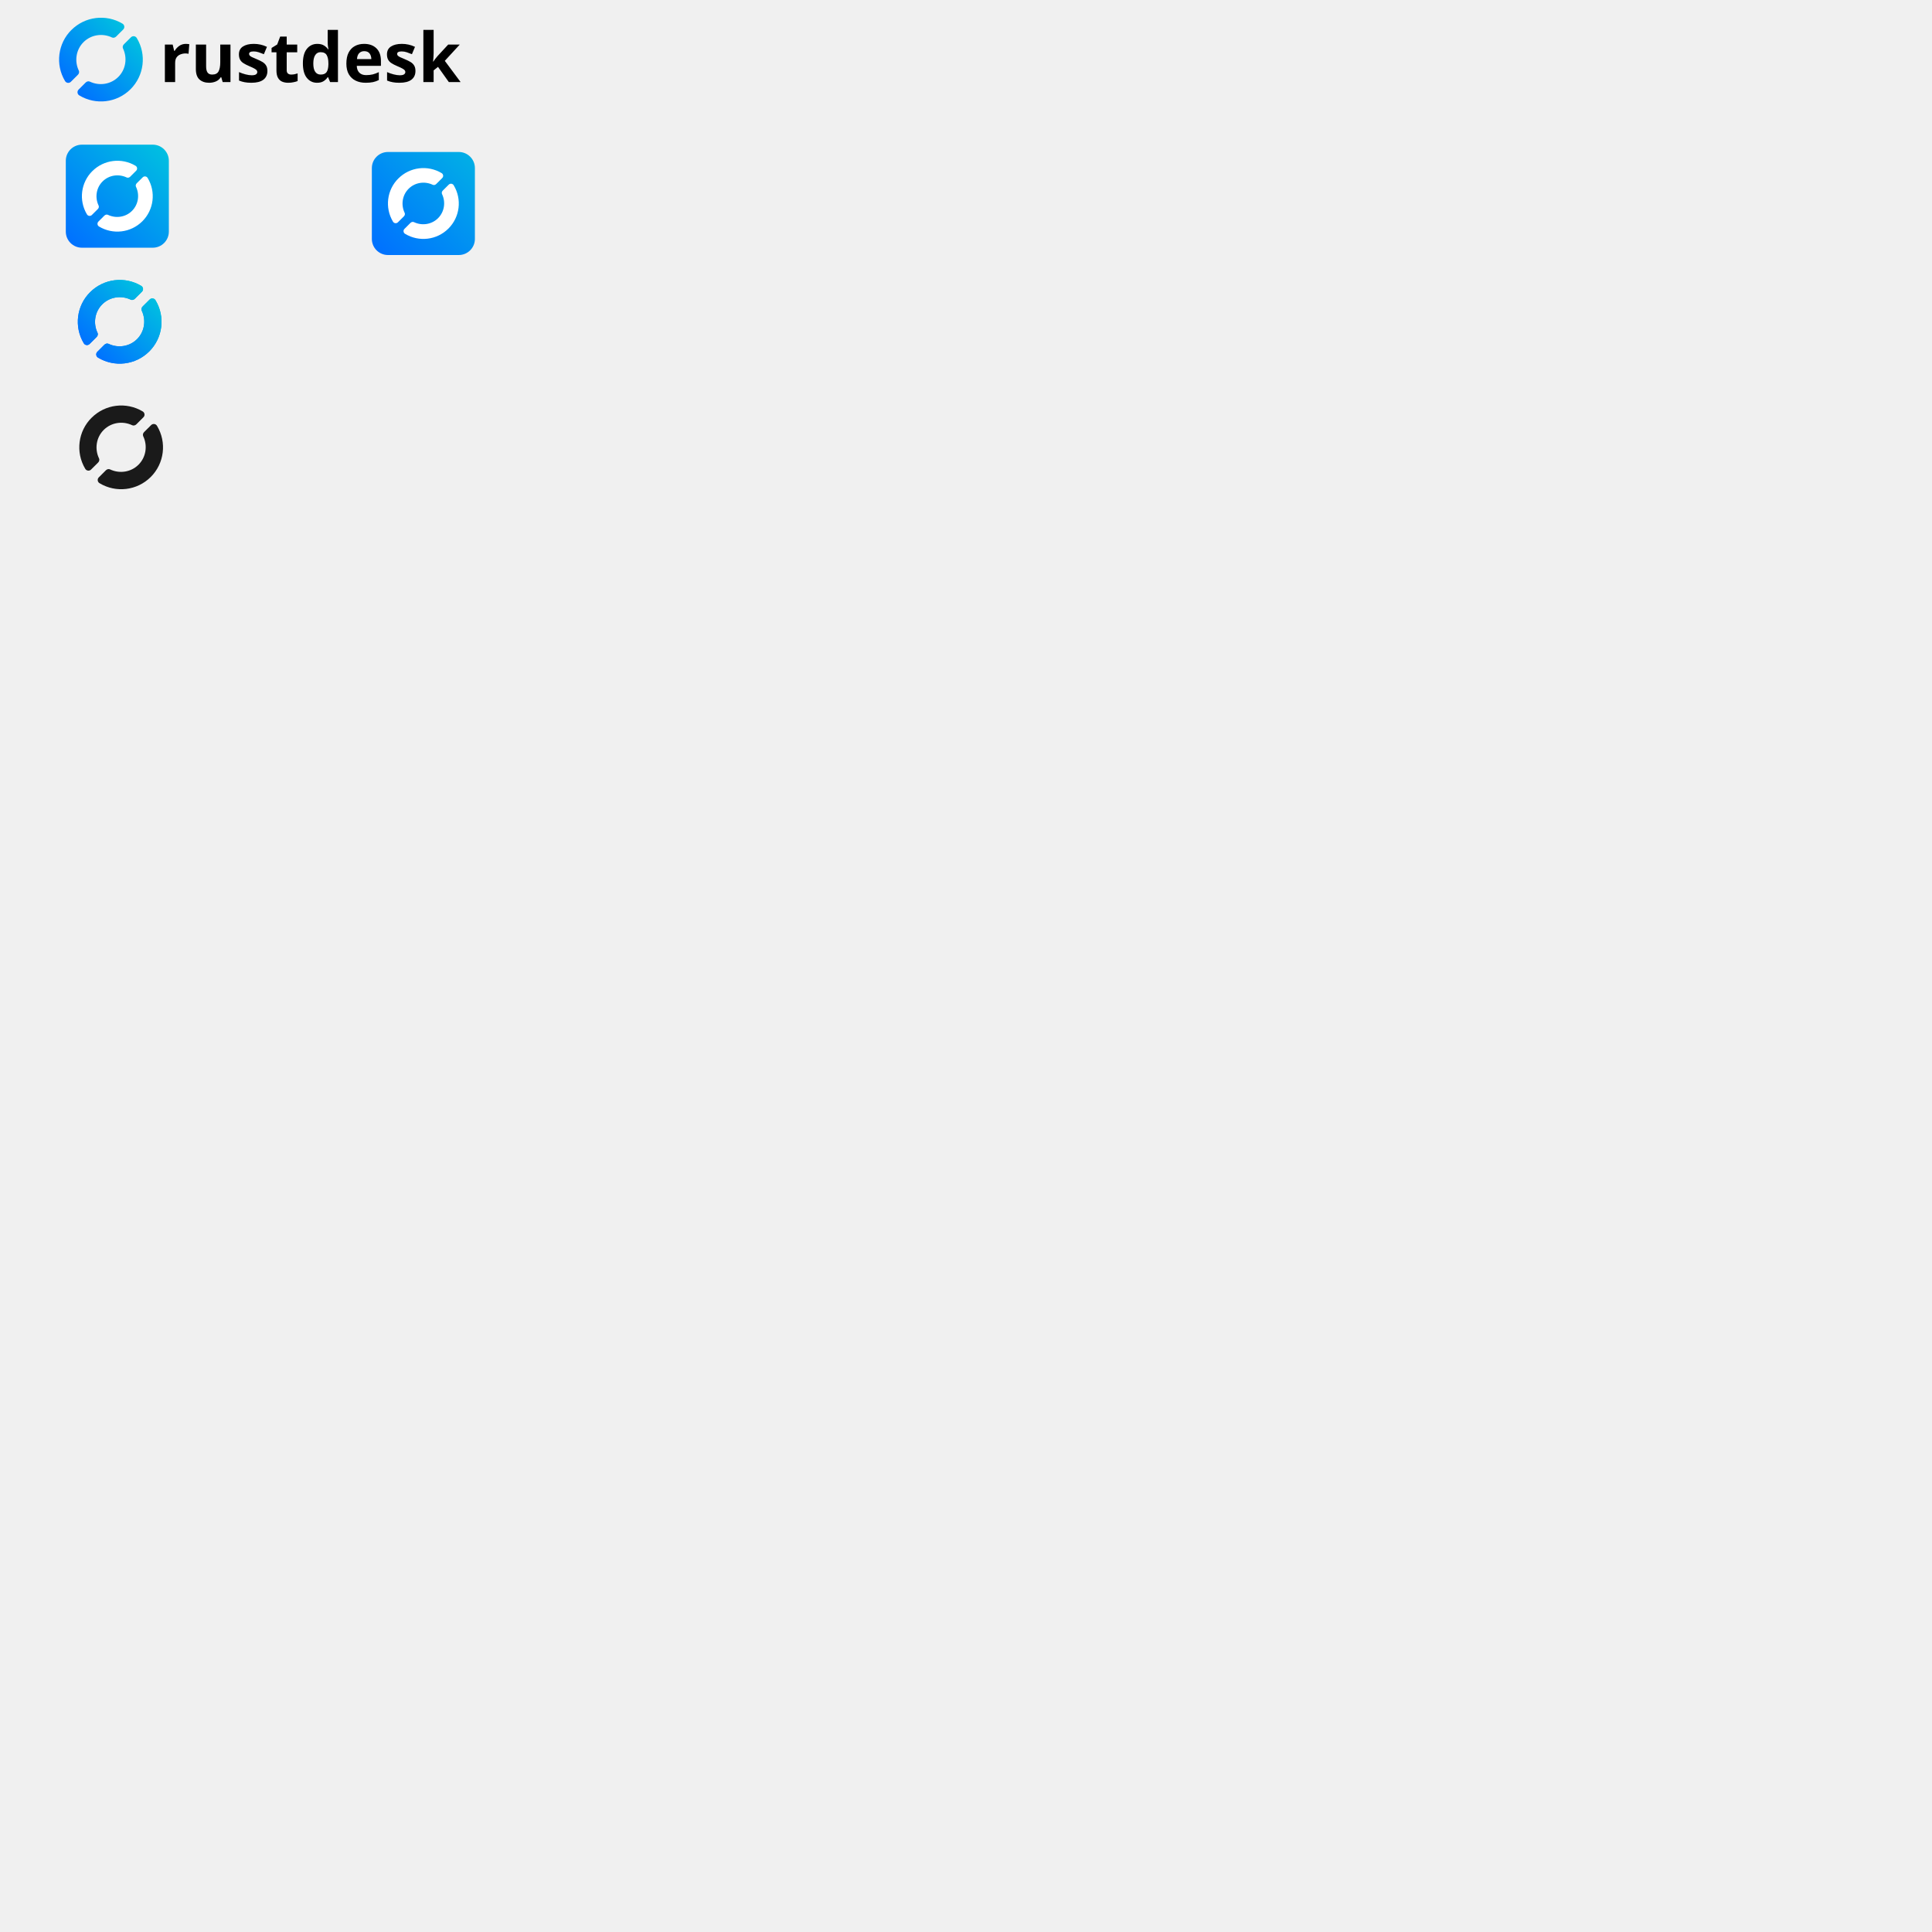
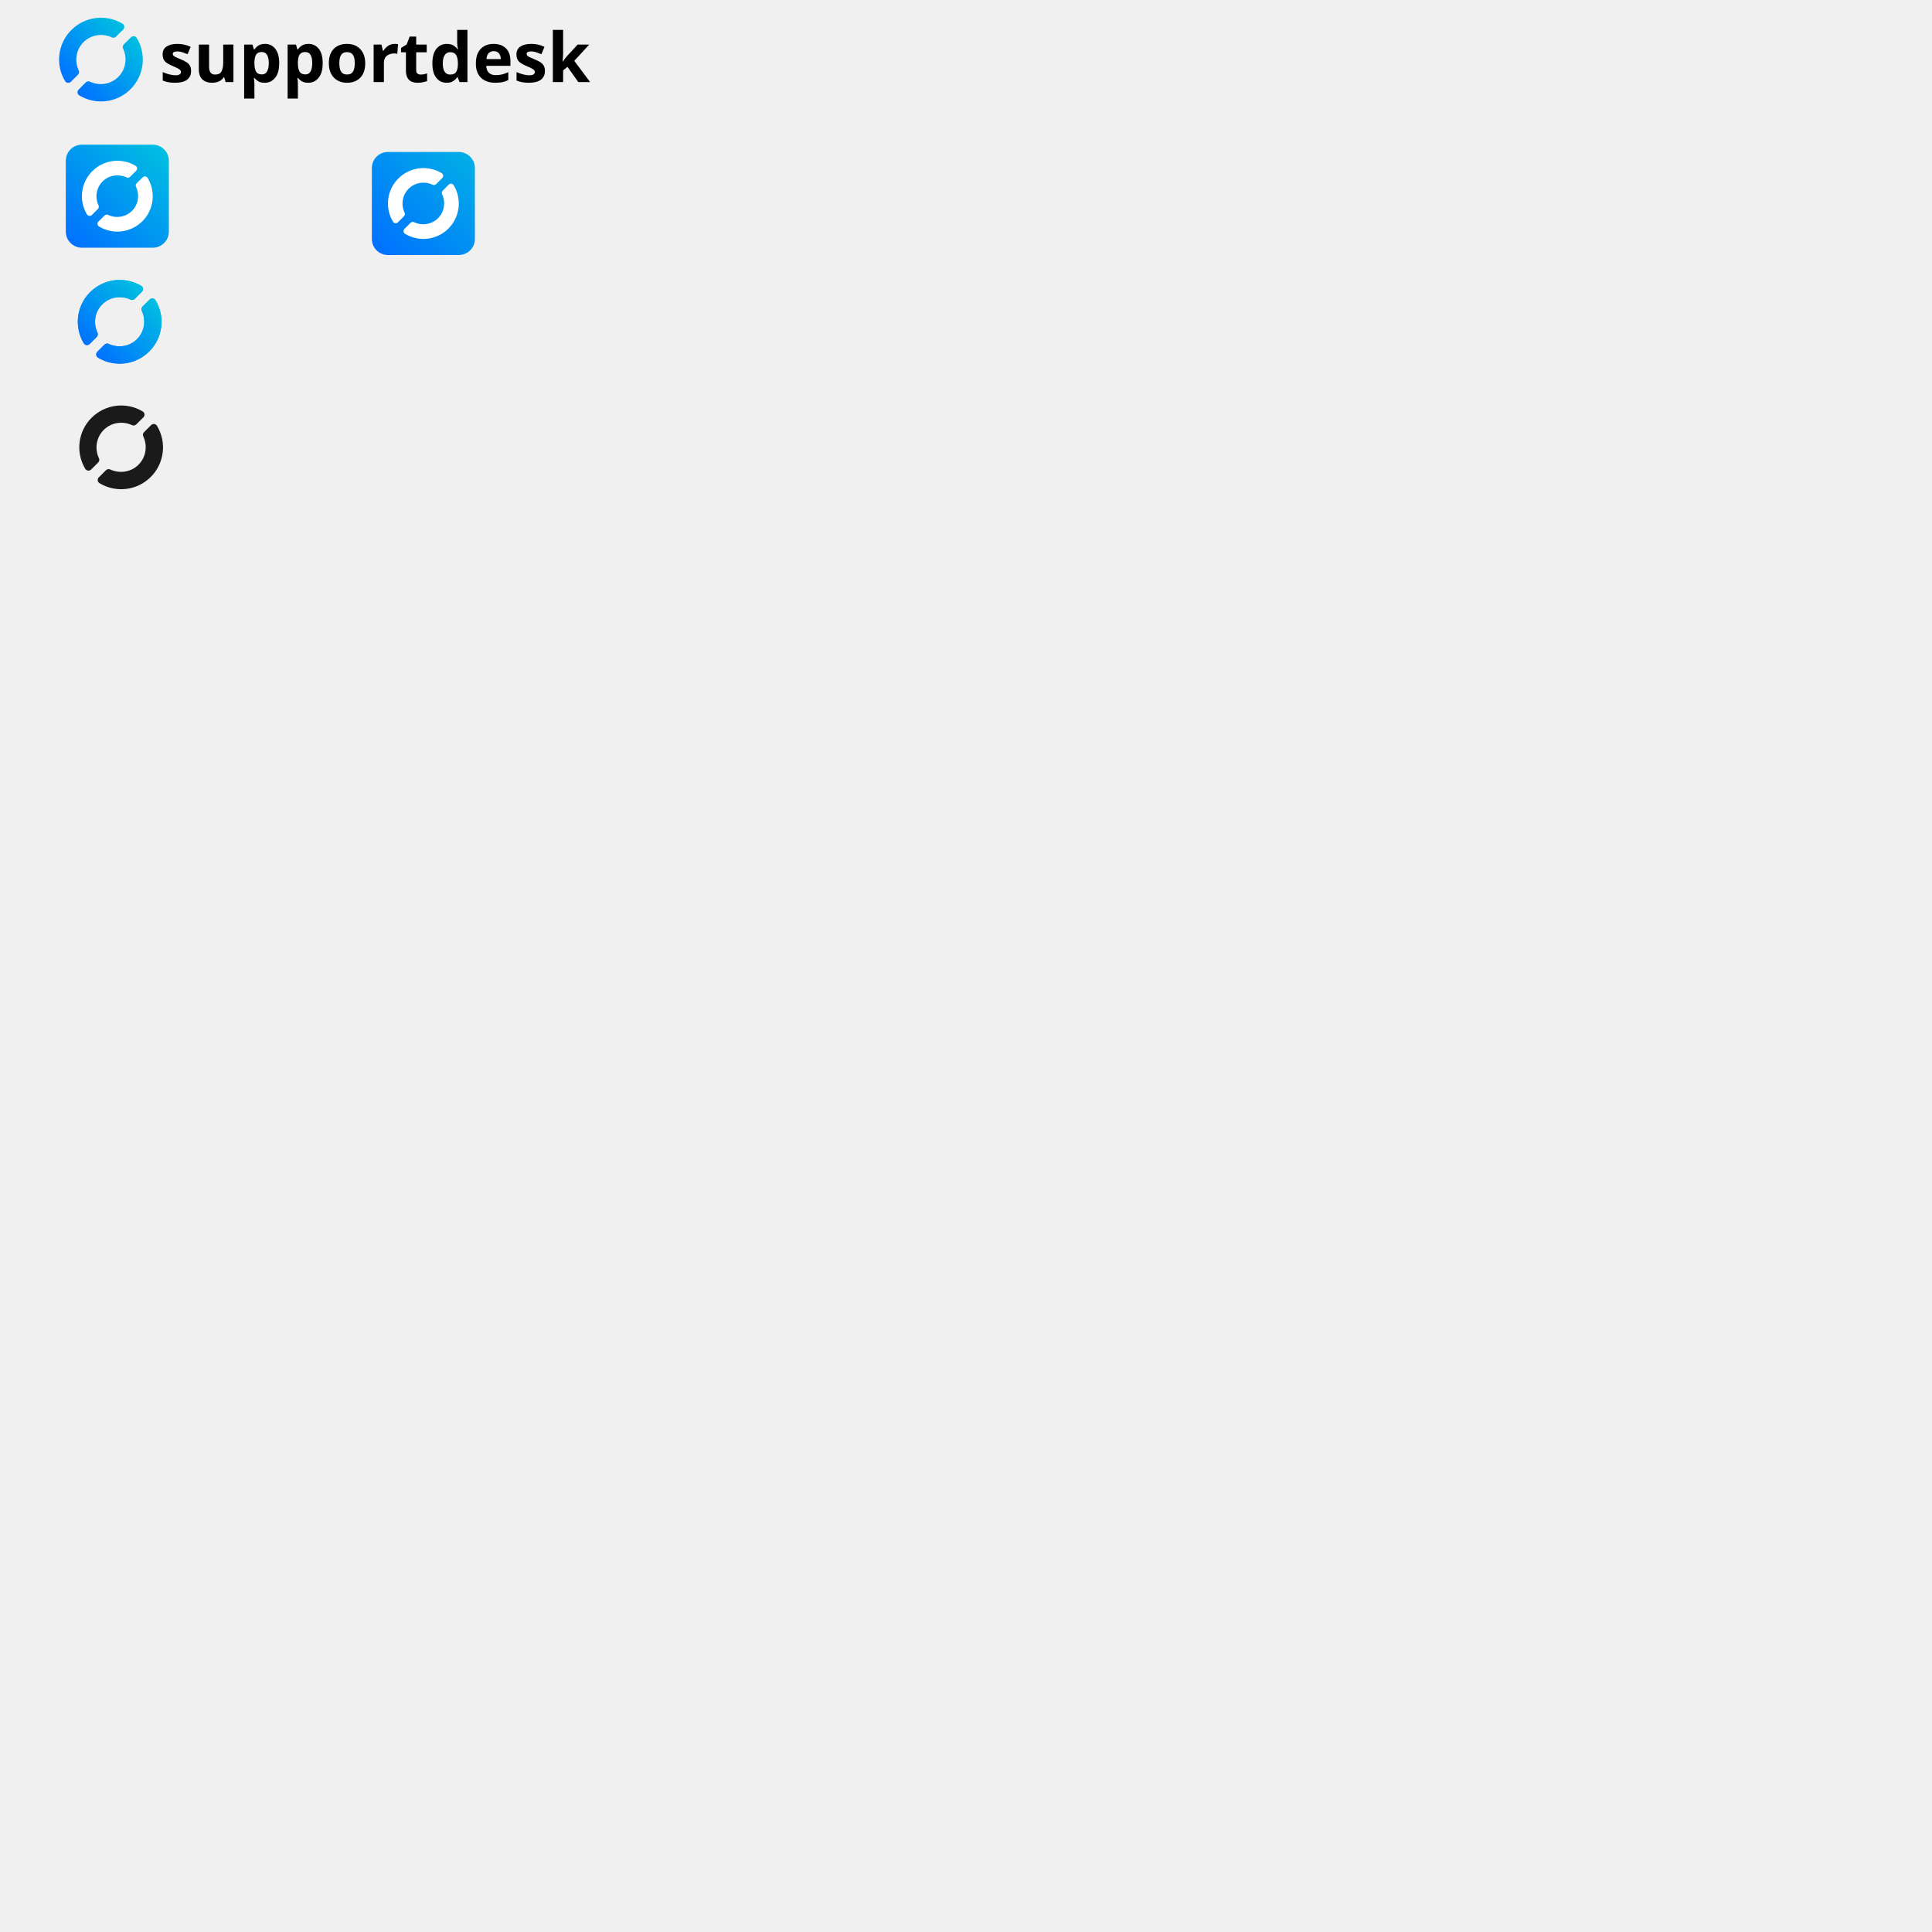
<svg xmlns="http://www.w3.org/2000/svg" xmlns:xlink="http://www.w3.org/1999/xlink" style="isolation:isolate" viewBox="66.993 897.484 600 600" version="1.1" id="svg11" xml:space="preserve" width="600" height="600">
  <defs id="defs15">
    <linearGradient id="linearGradient9947" x1="0.148" x2="0.845" y1="0.851" y2="0.154" gradientTransform="matrix(26.301,0,0,26.331,90.67354,911.7572)" gradientUnits="userSpaceOnUse">
      <stop offset="0" stop-color="#004ba6" id="stop9943" style="stop-color:#0071ff;stop-opacity:1;" />
      <stop offset="1" stop-color="#00bfe1" id="stop9945" style="stop-color:#01aee6;stop-opacity:1;" />
    </linearGradient>
    <linearGradient id="linearGradient9775" x1="0.045" x2="0.955" y1="0.955" y2="0.045" gradientTransform="matrix(32,0,0,32,231.03,929.9804)" gradientUnits="userSpaceOnUse">
      <stop offset="0" stop-color="#004ba6" id="stop9771" style="stop-color:#0071ff;stop-opacity:1;" />
      <stop offset="1" stop-color="#00bfe1" id="stop9773" style="stop-color:#01aee6;stop-opacity:1;" />
    </linearGradient>
    <linearGradient id="linearGradient5424" x1="0.148" x2="0.845" y1="0.851" y2="0.154" gradientTransform="matrix(26.301,0,0,26.331,90.67354,911.7572)" gradientUnits="userSpaceOnUse">
      <stop offset="0" stop-color="#004ba6" id="stop5420" style="stop-color:#0071ff;stop-opacity:1;" />
      <stop offset="1" stop-color="#00bfe1" id="stop5422" style="stop-color:#01aee6;stop-opacity:1;" />
    </linearGradient>
    <linearGradient id="linearGradient1258" x1="0.045" x2="0.955" y1="0.955" y2="0.045" gradientTransform="matrix(32,0,0,32,231.03,929.9804)" gradientUnits="userSpaceOnUse">
      <stop offset="0" stop-color="#004ba6" id="stop1254" style="stop-color:#0071ff;stop-opacity:1;" />
      <stop offset="1" stop-color="#00bfe1" id="stop1256" style="stop-color:#01aee6;stop-opacity:1;" />
    </linearGradient>
    <linearGradient id="linearGradient1228" x1="0.045" x2="0.955" y1="0.955" y2="0.045" gradientTransform="matrix(32,0,0,32,231.03,929.9804)" gradientUnits="userSpaceOnUse">
      <stop offset="0" stop-color="#004ba6" id="stop1224" style="stop-color:#0071ff;stop-opacity:1;" />
      <stop offset="100%" stop-color="#00bfe1" id="stop1226" />
    </linearGradient>
    <rect x="34.073" y="7.526" width="62.535" height="16.147" id="rect9005" />
    <linearGradient id="a-3" x1="0.045" x2="0.955" y1="0.955" y2="0.045" gradientTransform="matrix(32,0,0,32,231.03,929.9804)" gradientUnits="userSpaceOnUse">
      <stop offset="0%" stop-color="#004ba6" id="stop294" />
      <stop offset="100%" stop-color="#00bfe1" id="stop296" />
    </linearGradient>
    <linearGradient xlink:href="#linearGradient1228" id="linearGradient426" gradientUnits="userSpaceOnUse" gradientTransform="matrix(32,0,0,32,45.09661,851.7449)" x1="0.045" y1="0.955" x2="0.955" y2="0.045" />
    <linearGradient xlink:href="#a" id="linearGradient5414" gradientUnits="userSpaceOnUse" gradientTransform="matrix(26.00048,0,0,25.99935,91.16012,984.4207)" x1="0.148" y1="0.851" x2="0.845" y2="0.154" />
    <linearGradient xlink:href="#a" id="linearGradient9753" gradientUnits="userSpaceOnUse" gradientTransform="matrix(26.00048,0,0,25.99935,66.99302,897.4845)" x1="0.148" y1="0.851" x2="0.845" y2="0.154" />
    <linearGradient xlink:href="#linearGradient9775" id="linearGradient9769" gradientUnits="userSpaceOnUse" gradientTransform="matrix(32,0,0,32,45.09661,851.7449)" x1="0.045" y1="0.955" x2="0.955" y2="0.045" />
    <linearGradient xlink:href="#a" id="linearGradient9831" gradientUnits="userSpaceOnUse" gradientTransform="matrix(22.0004,0,0,21.99946,71.99301,902.4844)" x1="0.148" y1="0.851" x2="0.845" y2="0.154" />
    <linearGradient xlink:href="#a" id="linearGradient342" gradientUnits="userSpaceOnUse" gradientTransform="matrix(26.00048,0,0,25.99936,17.98453,891.7487)" x1="0.148" y1="0.851" x2="0.845" y2="0.154" />
    <linearGradient xlink:href="#a" id="linearGradient765" gradientUnits="userSpaceOnUse" gradientTransform="matrix(26.00048,0,0,25.99936,17.98453,891.7487)" x1="0.148" y1="0.851" x2="0.845" y2="0.154" />
  </defs>
  <linearGradient id="a" x1="0.148" x2="0.845" y1="0.851" y2="0.154" gradientTransform="matrix(26.301,0,0,26.331,90.67354,911.7572)" gradientUnits="userSpaceOnUse">
    <stop offset="0" stop-color="#004ba6" id="stop4" style="stop-color:#0071ff;stop-opacity:1;" />
    <stop offset="1" stop-color="#00bfe1" id="stop6" style="stop-color:#00bfe1;stop-opacity:1;" />
  </linearGradient>
  <text xml:space="preserve" transform="translate(66.993,897.484)" id="text9003" style="white-space:pre;shape-inside:url(#rect9005);display:inline;fill:#0071ff" />
  <path fill="url(#a)" d="m 113.485,990.488 -2.135,2.122 c -0.376,0.337 -0.557,0.879 -0.347,1.337 1.423,2.976 0.883,6.524 -1.451,8.856 -2.335,2.331 -5.887,2.871 -8.867,1.449 -0.439,-0.197 -0.954,-0.03 -1.292,0.313 l -2.17,2.166 c -0.255,0.25 -0.381,0.602 -0.34,0.956 0.041,0.354 0.243,0.669 0.548,0.854 5.113,3.095 11.679,2.306 15.911,-1.912 4.232,-4.216 5.039,-10.773 1.955,-15.887 -0.177,-0.311 -0.489,-0.522 -0.844,-0.572 -0.355,-0.05 -0.713,0.068 -0.968,0.318 z m -18.467,-2.306 c -4.253,4.2 -5.086,10.758 -2.02,15.885 0.177,0.312 0.488,0.523 0.843,0.573 0.355,0.05 0.713,-0.068 0.969,-0.319 l 2.123,-2.109 c 0.385,-0.337 0.572,-0.885 0.359,-1.349 -1.423,-2.976 -0.884,-6.524 1.451,-8.856 2.334,-2.331 5.887,-2.871 8.866,-1.45 0.434,0.195 0.942,0.033 1.281,-0.3 l 2.182,-2.179 c 0.255,-0.249 0.381,-0.601 0.34,-0.956 -0.042,-0.353 -0.243,-0.668 -0.548,-0.854 -5.122,-3.068 -11.678,-2.255 -15.893,1.972 z" id="path5412" style="fill:url(#linearGradient5414);stroke-width:0.988" />
  <g id="g9521">
    <g id="g3226" transform="translate(42.33301,90.66725)">
      <path fill="url(#a)" d="M 72.097,883.745 H 50.097 c -2.76,0 -5,-2.24 -5,-5 v -22 c 0,-2.759 2.24,-5 5,-5 h 22 c 2.759,0 5,2.241 5,5 v 22 c 0,2.76 -2.241,5 -5,5 z" id="path422" style="isolation:isolate;fill:url(#linearGradient426)" />
    </g>
    <path fill="url(#a)" d="m 111.32,952.547 -1.807,1.795 c -0.318,0.285 -0.472,0.744 -0.293,1.131 1.204,2.518 0.747,5.52 -1.228,7.494 -1.976,1.973 -4.981,2.429 -7.502,1.226 -0.371,-0.166 -0.807,-0.025 -1.093,0.265 l -1.836,1.833 c -0.216,0.211 -0.322,0.51 -0.288,0.809 0.034,0.3 0.206,0.567 0.463,0.723 4.326,2.618 9.882,1.951 13.463,-1.618 3.581,-3.568 4.264,-9.115 1.655,-13.443 -0.15,-0.263 -0.414,-0.442 -0.714,-0.484 -0.3,-0.042 -0.603,0.058 -0.819,0.269 z m -15.626,-1.951 c -3.599,3.554 -4.304,9.103 -1.709,13.441 0.15,0.264 0.413,0.443 0.714,0.485 0.3,0.042 0.603,-0.058 0.82,-0.27 l 1.797,-1.785 c 0.325,-0.285 0.484,-0.749 0.303,-1.141 -1.204,-2.518 -0.748,-5.52 1.228,-7.494 1.975,-1.973 4.981,-2.429 7.502,-1.227 0.367,0.165 0.797,0.028 1.084,-0.254 l 1.846,-1.844 c 0.216,-0.211 0.322,-0.509 0.288,-0.809 -0.035,-0.299 -0.206,-0.566 -0.463,-0.723 -4.334,-2.596 -9.881,-1.908 -13.448,1.669 z" id="path9011" style="fill:#ffffff;fill-opacity:1;stroke-width:0.836" />
  </g>
  <path fill="url(#a)" d="m 113.485,990.488 -2.135,2.122 c -0.376,0.337 -0.557,0.879 -0.347,1.337 1.423,2.976 0.883,6.524 -1.451,8.856 -2.335,2.331 -5.887,2.871 -8.867,1.449 -0.439,-0.197 -0.954,-0.03 -1.292,0.313 l -2.17,2.166 c -0.255,0.25 -0.381,0.602 -0.34,0.956 0.041,0.354 0.243,0.669 0.548,0.854 5.113,3.095 11.679,2.306 15.911,-1.912 4.232,-4.216 5.039,-10.773 1.955,-15.887 -0.177,-0.311 -0.489,-0.522 -0.844,-0.572 -0.355,-0.05 -0.713,0.068 -0.968,0.318 z m -18.467,-2.306 c -4.253,4.2 -5.086,10.758 -2.02,15.885 0.177,0.312 0.488,0.523 0.843,0.573 0.355,0.05 0.713,-0.068 0.969,-0.319 l 2.123,-2.109 c 0.385,-0.337 0.572,-0.885 0.359,-1.349 -1.423,-2.976 -0.884,-6.524 1.451,-8.856 2.334,-2.331 5.887,-2.871 8.866,-1.45 0.434,0.195 0.942,0.033 1.281,-0.3 l 2.182,-2.179 c 0.255,-0.249 0.381,-0.601 0.34,-0.956 -0.042,-0.353 -0.243,-0.668 -0.548,-0.854 -5.122,-3.068 -11.678,-2.255 -15.893,1.972 z" id="path9523" style="fill:url(#linearGradient5414);stroke-width:0.988" />
  <g id="g9759" transform="translate(18.35032,5.505096)">
    <g id="g8359">
      <text xml:space="preserve" style="font-style:normal;font-variant:normal;font-weight:normal;font-stretch:normal;font-size:21.333px;font-family:Asap;-inkscape-font-specification:Asap;fill:#0071ff" x="98.192" y="917.463" id="text9011">
-         <tspan id="tspan9009" x="98.192" y="917.463" style="font-style:normal;font-variant:normal;font-weight:600;font-stretch:normal;font-size:21.333px;font-family:Nunito;-inkscape-font-specification:'Nunito Semi-Bold';fill:#000000">rustdesk</tspan>
+         <tspan id="tspan9009" x="98.192" y="917.463" style="font-style:normal;font-variant:normal;font-weight:600;font-stretch:normal;font-size:21.333px;font-family:Nunito;-inkscape-font-specification:'Nunito Semi-Bold';fill:#000000">supportdesk</tspan>
      </text>
    </g>
    <path fill="url(#a)" d="m 89.318,903.552 -2.135,2.122 c -0.376,0.337 -0.557,0.879 -0.347,1.337 1.423,2.976 0.883,6.524 -1.451,8.856 -2.335,2.331 -5.887,2.871 -8.867,1.449 -0.439,-0.197 -0.954,-0.03 -1.292,0.313 l -2.17,2.166 c -0.255,0.25 -0.381,0.602 -0.34,0.956 0.041,0.354 0.243,0.669 0.548,0.854 5.113,3.095 11.679,2.306 15.911,-1.912 4.232,-4.216 5.039,-10.773 1.955,-15.887 -0.177,-0.311 -0.489,-0.522 -0.844,-0.572 -0.355,-0.05 -0.713,0.068 -0.968,0.318 z m -18.467,-2.306 c -4.253,4.2 -5.086,10.758 -2.02,15.885 0.177,0.312 0.488,0.523 0.843,0.573 0.355,0.05 0.713,-0.068 0.969,-0.319 l 2.123,-2.109 c 0.385,-0.337 0.572,-0.885 0.359,-1.349 -1.423,-2.976 -0.884,-6.524 1.451,-8.856 2.334,-2.331 5.887,-2.871 8.866,-1.45 0.434,0.195 0.942,0.033 1.281,-0.3 l 2.182,-2.179 c 0.255,-0.249 0.381,-0.601 0.34,-0.956 -0.042,-0.353 -0.243,-0.668 -0.548,-0.854 -5.122,-3.068 -11.678,-2.255 -15.893,1.972 z" id="path9751" style="fill:url(#linearGradient9753);stroke-width:0.988" />
  </g>
  <g id="g9767" transform="translate(95.04653,2.270736)">
    <g id="g9763" transform="translate(42.33301,90.66725)">
      <path fill="url(#a)" d="M 72.097,883.745 H 50.097 c -2.76,0 -5,-2.24 -5,-5 v -22 c 0,-2.759 2.24,-5 5,-5 h 22 c 2.759,0 5,2.241 5,5 v 22 c 0,2.76 -2.241,5 -5,5 z" id="path9761" style="isolation:isolate;fill:url(#linearGradient9769)" />
    </g>
    <path fill="url(#a)" d="m 111.32,952.547 -1.807,1.795 c -0.318,0.285 -0.472,0.744 -0.293,1.131 1.204,2.518 0.747,5.52 -1.228,7.494 -1.976,1.973 -4.981,2.429 -7.502,1.226 -0.371,-0.166 -0.807,-0.025 -1.093,0.265 l -1.836,1.833 c -0.216,0.211 -0.322,0.51 -0.288,0.809 0.034,0.3 0.206,0.567 0.463,0.723 4.326,2.618 9.882,1.951 13.463,-1.618 3.581,-3.568 4.264,-9.115 1.655,-13.443 -0.15,-0.263 -0.414,-0.442 -0.714,-0.484 -0.3,-0.042 -0.603,0.058 -0.819,0.269 z m -15.626,-1.951 c -3.599,3.554 -4.304,9.103 -1.709,13.441 0.15,0.264 0.413,0.443 0.714,0.485 0.3,0.042 0.603,-0.058 0.82,-0.27 l 1.797,-1.785 c 0.325,-0.285 0.484,-0.749 0.303,-1.141 -1.204,-2.518 -0.748,-5.52 1.228,-7.494 1.975,-1.973 4.981,-2.429 7.502,-1.227 0.367,0.165 0.797,0.028 1.084,-0.254 l 1.846,-1.844 c 0.216,-0.211 0.322,-0.509 0.288,-0.809 -0.035,-0.299 -0.206,-0.566 -0.463,-0.723 -4.334,-2.596 -9.881,-1.908 -13.448,1.669 z" id="path9765" style="fill:#ffffff;fill-opacity:1;stroke-width:0.836" />
  </g>
  <g id="g9825" transform="translate(-74.12332,-7.46099)">
    <g id="g9821" transform="translate(42.33301,90.66725)" />
  </g>
  <g id="g9889" transform="translate(-59.55055,66.71606)">
    <rect style="fill:#ffffff;fill-opacity:1;stroke:none;stroke-width:1;stroke-dasharray:none;stroke-opacity:1;paint-order:fill markers stroke" id="rect9885" width="32" height="32" x="66.993" y="897.484" />
    <path fill="url(#a)" d="m 90.883,907.619 -1.807,1.795 c -0.318,0.285 -0.472,0.744 -0.293,1.131 1.204,2.518 0.747,5.52 -1.228,7.494 -1.976,1.973 -4.981,2.429 -7.502,1.226 -0.371,-0.166 -0.807,-0.025 -1.093,0.265 l -1.836,1.833 c -0.216,0.211 -0.322,0.51 -0.288,0.809 0.034,0.3 0.206,0.567 0.463,0.723 4.326,2.618 9.882,1.951 13.463,-1.618 3.581,-3.568 4.264,-9.115 1.655,-13.443 -0.15,-0.263 -0.414,-0.442 -0.714,-0.484 -0.3,-0.043 -0.603,0.058 -0.819,0.269 z m -15.626,-1.951 c -3.599,3.554 -4.304,9.103 -1.709,13.441 0.15,0.264 0.413,0.443 0.714,0.485 0.3,0.042 0.603,-0.058 0.82,-0.27 l 1.797,-1.785 c 0.325,-0.285 0.484,-0.749 0.303,-1.141 -1.204,-2.518 -0.748,-5.52 1.228,-7.493 1.975,-1.973 4.981,-2.429 7.502,-1.227 0.367,0.165 0.797,0.028 1.084,-0.254 l 1.846,-1.844 c 0.216,-0.211 0.322,-0.509 0.288,-0.809 -0.035,-0.299 -0.206,-0.566 -0.463,-0.723 -4.334,-2.596 -9.881,-1.908 -13.448,1.668 z" id="path9829" style="fill:url(#linearGradient9831);stroke-width:0.988" />
  </g>
  <path fill="url(#a)" d="m 113.944,1029.483 -2.135,2.122 c -0.376,0.337 -0.557,0.879 -0.347,1.337 1.423,2.976 0.883,6.524 -1.451,8.856 -2.335,2.331 -5.887,2.871 -8.867,1.449 -0.439,-0.197 -0.954,-0.03 -1.292,0.313 l -2.17,2.166 c -0.255,0.25 -0.381,0.602 -0.34,0.956 0.041,0.354 0.243,0.669 0.548,0.854 5.113,3.095 11.679,2.306 15.911,-1.912 4.232,-4.216 5.039,-10.773 1.955,-15.887 -0.177,-0.311 -0.489,-0.522 -0.844,-0.572 -0.355,-0.05 -0.713,0.068 -0.968,0.318 z m -18.467,-2.306 c -4.253,4.2 -5.086,10.758 -2.02,15.885 0.177,0.312 0.488,0.523 0.843,0.573 0.355,0.05 0.713,-0.068 0.969,-0.319 l 2.123,-2.109 c 0.385,-0.337 0.572,-0.885 0.359,-1.349 -1.423,-2.976 -0.884,-6.524 1.451,-8.856 2.334,-2.331 5.887,-2.871 8.866,-1.45 0.434,0.195 0.942,0.033 1.281,-0.3 l 2.182,-2.179 c 0.255,-0.249 0.381,-0.601 0.34,-0.956 -0.042,-0.353 -0.243,-0.668 -0.548,-0.854 -5.122,-3.068 -11.678,-2.255 -15.893,1.972 z" id="path357" style="fill:#1a1a1a;stroke-width:0.988" />
  <path fill="url(#a)" d="m 34.579,1018.473 -2.135,2.122 c -0.376,0.337 -0.557,0.879 -0.347,1.337 1.423,2.976 0.883,6.524 -1.451,8.856 -2.335,2.331 -5.887,2.871 -8.867,1.449 -0.439,-0.197 -0.954,-0.03 -1.292,0.313 l -2.17,2.166 c -0.255,0.25 -0.381,0.602 -0.34,0.956 0.041,0.354 0.243,0.669 0.548,0.854 5.113,3.095 11.679,2.306 15.911,-1.912 4.232,-4.216 5.039,-10.773 1.955,-15.887 -0.177,-0.311 -0.489,-0.522 -0.844,-0.572 -0.355,-0.05 -0.713,0.068 -0.968,0.318 z m -18.467,-2.306 c -4.253,4.2 -5.086,10.758 -2.02,15.885 0.177,0.312 0.488,0.523 0.843,0.573 0.355,0.05 0.713,-0.068 0.969,-0.319 l 2.123,-2.109 c 0.385,-0.337 0.572,-0.885 0.359,-1.349 -1.423,-2.976 -0.884,-6.524 1.451,-8.856 2.334,-2.331 5.887,-2.871 8.866,-1.45 0.434,0.195 0.942,0.033 1.281,-0.3 l 2.182,-2.179 c 0.255,-0.249 0.381,-0.601 0.34,-0.956 -0.042,-0.353 -0.243,-0.668 -0.548,-0.854 -5.122,-3.068 -11.678,-2.255 -15.893,1.972 z" id="path408" style="fill:#ffffff;stroke-width:0.988" />
  <g id="g763" transform="translate(-49.90362,15.78627)">
    <g id="g761">
      <rect style="fill:#ffffff;fill-opacity:1;stroke:none;stroke-width:1;stroke-dasharray:none;stroke-opacity:1;paint-order:fill markers stroke" id="rect757" width="32" height="32" x="14.985" y="888.748" rx="5" ry="5" />
      <path fill="url(#a)" d="m 40.309,897.816 -2.135,2.122 c -0.376,0.337 -0.557,0.879 -0.347,1.337 1.423,2.976 0.883,6.524 -1.451,8.856 -2.335,2.331 -5.887,2.871 -8.867,1.449 -0.439,-0.197 -0.954,-0.03 -1.292,0.313 l -2.17,2.166 c -0.255,0.25 -0.381,0.602 -0.34,0.956 0.041,0.354 0.243,0.669 0.548,0.854 5.113,3.095 11.679,2.306 15.911,-1.912 4.232,-4.216 5.039,-10.773 1.955,-15.887 -0.177,-0.311 -0.489,-0.522 -0.844,-0.572 -0.355,-0.05 -0.713,0.068 -0.968,0.318 z M 21.843,895.511 c -4.253,4.2 -5.086,10.758 -2.02,15.885 0.177,0.312 0.488,0.523 0.843,0.573 0.355,0.05 0.713,-0.068 0.969,-0.319 l 2.123,-2.109 c 0.385,-0.337 0.572,-0.885 0.359,-1.349 -1.423,-2.976 -0.884,-6.524 1.451,-8.856 2.334,-2.331 5.887,-2.871 8.866,-1.45 0.434,0.195 0.942,0.033 1.281,-0.3 l 2.182,-2.179 c 0.255,-0.249 0.381,-0.601 0.34,-0.956 -0.041,-0.353 -0.243,-0.668 -0.548,-0.854 -5.122,-3.068 -11.678,-2.255 -15.893,1.972 z" id="path759" style="fill:url(#linearGradient765);stroke-width:0.988" />
    </g>
  </g>
  <path style="fill:#000000;stroke-width:1" id="path2240" d="" />
  <g id="g340" transform="translate(-53.94018,69.13041)">
    <g id="g369" transform="translate(-2.109404,-5.177626)">
      <rect style="fill:#ffffff;fill-opacity:1;stroke:none;stroke-width:1;stroke-dasharray:none;stroke-opacity:1;paint-order:fill markers stroke" id="rect336" width="32" height="32" x="14.985" y="888.748" rx="7" ry="7" />
      <path fill="url(#a)" d="m 40.309,897.816 -2.135,2.122 c -0.376,0.337 -0.557,0.879 -0.347,1.337 1.423,2.976 0.883,6.524 -1.451,8.856 -2.335,2.331 -5.887,2.871 -8.867,1.449 -0.439,-0.197 -0.954,-0.03 -1.292,0.313 l -2.17,2.166 c -0.255,0.25 -0.381,0.602 -0.34,0.956 0.041,0.354 0.243,0.669 0.548,0.854 5.113,3.095 11.679,2.306 15.911,-1.912 4.232,-4.216 5.039,-10.773 1.955,-15.887 -0.177,-0.311 -0.489,-0.522 -0.844,-0.572 -0.355,-0.05 -0.713,0.068 -0.968,0.318 z M 21.843,895.511 c -4.253,4.2 -5.086,10.758 -2.02,15.885 0.177,0.312 0.488,0.523 0.843,0.573 0.355,0.05 0.713,-0.068 0.969,-0.319 l 2.123,-2.109 c 0.385,-0.337 0.572,-0.885 0.359,-1.349 -1.423,-2.976 -0.884,-6.524 1.451,-8.856 2.334,-2.331 5.887,-2.871 8.866,-1.45 0.434,0.195 0.942,0.033 1.281,-0.3 l 2.182,-2.179 c 0.255,-0.249 0.381,-0.601 0.34,-0.956 -0.041,-0.353 -0.243,-0.668 -0.548,-0.854 -5.122,-3.068 -11.678,-2.255 -15.893,1.972 z" id="path338" style="fill:url(#linearGradient342);stroke-width:0.988" />
    </g>
  </g>
</svg>
